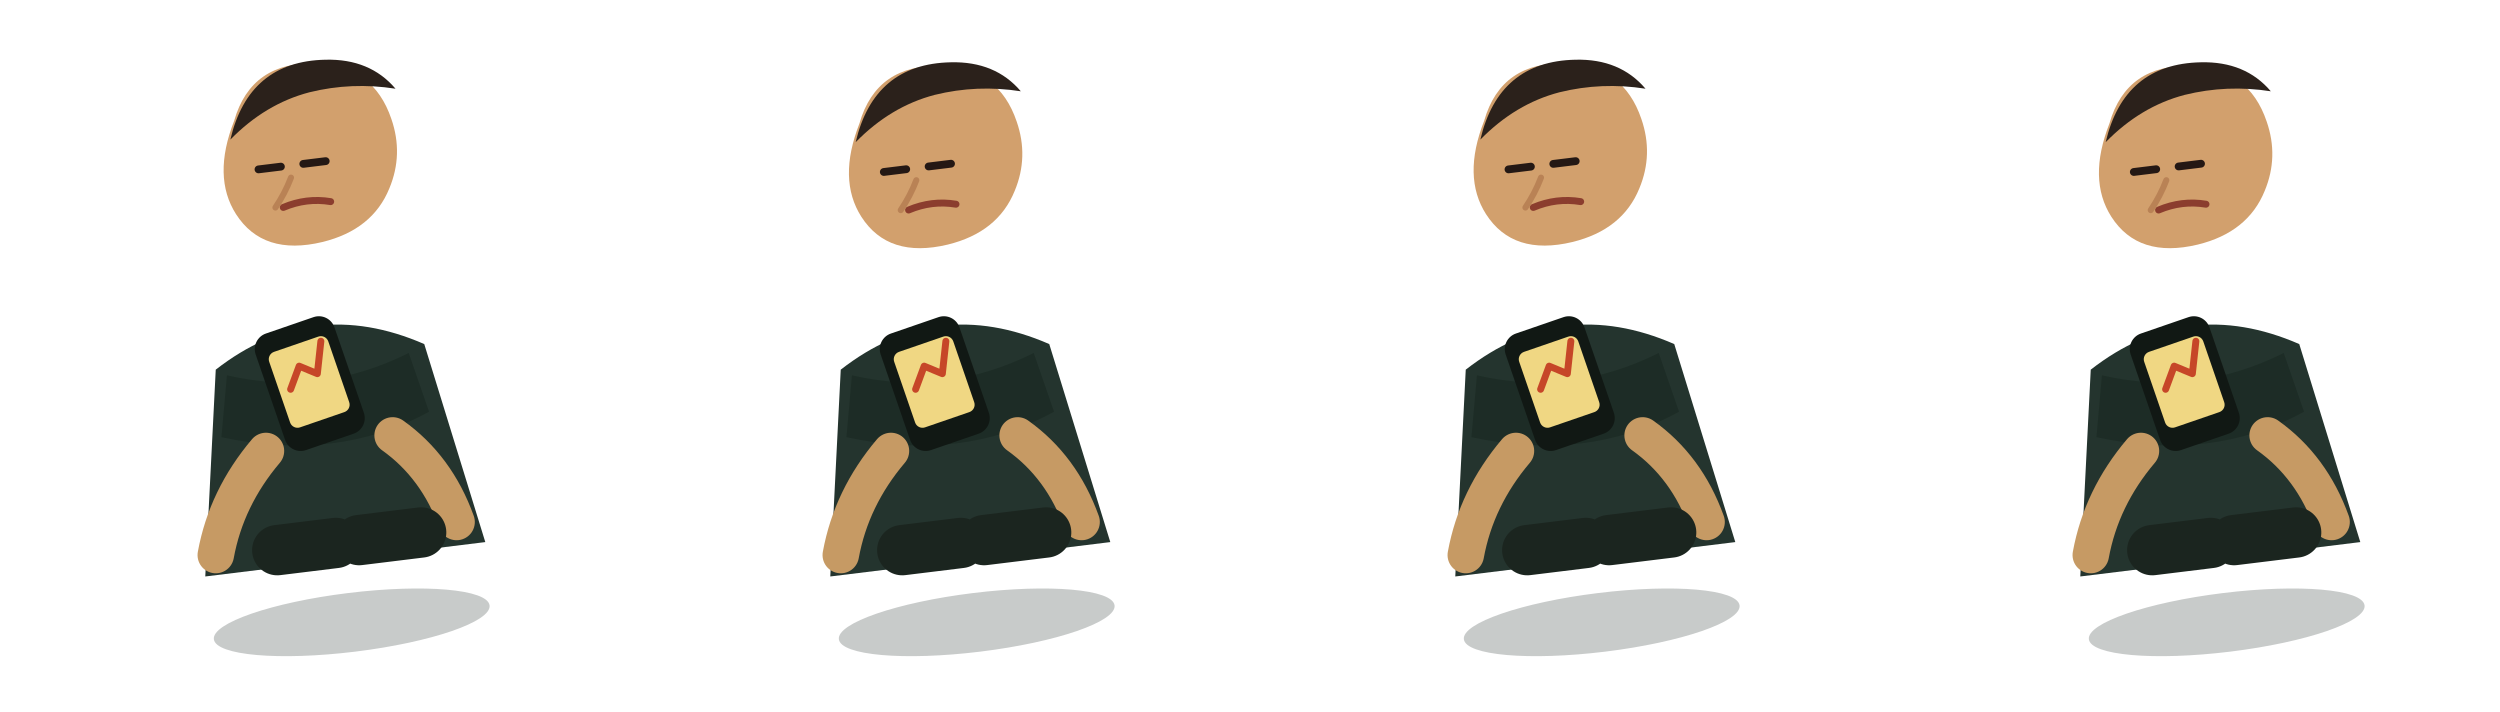
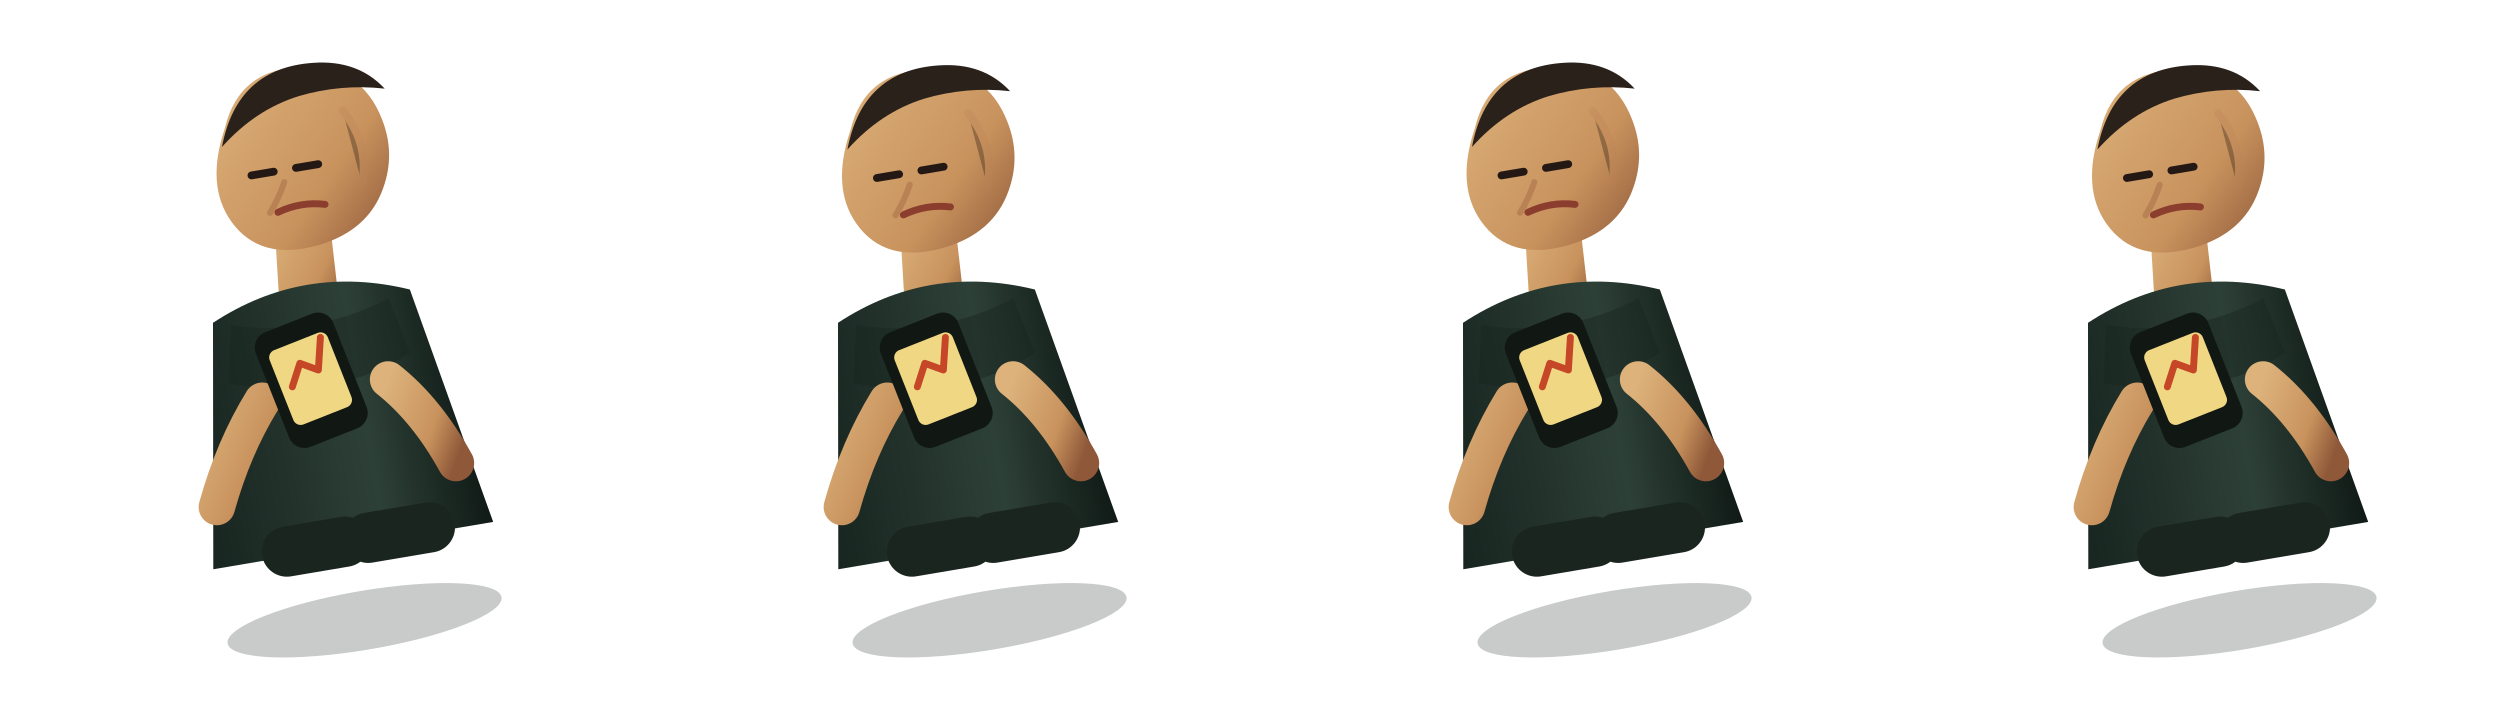
<svg xmlns="http://www.w3.org/2000/svg" width="2880" height="820" viewBox="0 0 2880 820">
-   <g transform="translate(0 0) rotate(-7 360 390)">
+   <defs>
+     <linearGradient id="skin" x1="0" x2="1" y1="0" y2="1">
+       <stop stop-color="#ddb27b" />
+       <stop offset=".64" stop-color="#c8925d" />
+       <stop offset="1" stop-color="#8f5839" />
+     </linearGradient>
+     <linearGradient id="coat-cold" x1="0" x2="1">
+       <stop stop-color="#182520" />
+       <stop offset=".62" stop-color="#2d4037" />
+       <stop offset="1" stop-color="#101a16" />
+     </linearGradient>
+     <linearGradient id="coat-warm" x1="0" x2="1">
+       <stop stop-color="#233a30" />
+       <stop offset=".62" stop-color="#42664f" />
+       <stop offset="1" stop-color="#17241e" />
+     </linearGradient>
+   </defs>
+   <g transform="translate(0 0) rotate(-9.6 360 390)">
    <ellipse cx="365" cy="720" rx="160" ry="34" fill="#04100d" opacity=".22" />
-     <path d="M245 412q120-72 242 0l42 235H204z" fill="#24342e" />
-     <path d="M257 420q104 38 211 0l15 70q-112 45-241 0z" fill="#17261f" opacity=".55" />
-     <path d="M291 512q-52 48-72 112" stroke="#c69a64" stroke-width="42" stroke-linecap="round" fill="none" />
-     <path d="M438 512q46 42 61 108" stroke="#c69a64" stroke-width="42" stroke-linecap="round" fill="none" />
-     <g transform="translate(0 -2)">
-       <path d="M301 132q28-66 103-54q64 11 77 74q9 42-12 79q-25 45-84 52q-70 8-95-44q-22-46 11-107z" fill="#d2a06d" />
+     <path d="M338 261q28 18 64 1l-5 92q-34 22-69 0z" fill="url(#skin)" />
+     <path d="M250 353q114-50 230 0l50 280H203z" fill="url(#coat-cold)" />
+     <path d="M270 359q90 30 184 0l14 66q-96 42-212 0z" fill="#17261f" opacity=".46" />
+     <path d="M291 451q-42 48-72 112" stroke="url(#skin)" stroke-width="42" stroke-linecap="round" fill="none" />
+     <path d="M438 451q38 42 61 108" stroke="url(#skin)" stroke-width="42" stroke-linecap="round" fill="none" />
+     <g transform="translate(0 2)">
+       <path d="M301 132q28-66 103-54q64 11 77 74q9 42-12 79q-25 45-84 52q-70 8-95-44q-22-46 11-107z" fill="url(#skin)" />
      <path d="M294 153q32-87 120-78q51 5 76 43q-49-14-99-8q-52 7-97 43z" fill="#2b211b" />
+       <path d="M438 135q24 42 8 87" stroke="#b98255" stroke-width="9" stroke-linecap="round" opacity=".28" />
      <path d="M322 191h26M374 191h26" stroke="#241814" stroke-width="9" stroke-linecap="round" fill="none" />
      <path d="M345 238q28 -8 55 0" stroke="#8b3d2e" stroke-width="8" stroke-linecap="round" fill="none" />
      <path d="M358 205q-9 17-22 32" stroke="#b98255" stroke-width="7" stroke-linecap="round" fill="none" />
    </g>
-     <g transform="translate(352 448) rotate(-12)">
+     <g transform="translate(352 444) rotate(-12)">
      <rect x="-48" y="-78" width="96" height="142" rx="19" fill="#111814" />
      <rect x="-36" y="-55" width="72" height="92" rx="9" fill="#f0d783" />
      <path d="M-23-8l18-22 17 15 16-34" stroke="#c64628" stroke-width="8" fill="none" stroke-linecap="round" stroke-linejoin="round" />
    </g>
    <path d="M290 627h68M385 627h72" stroke="#1b251f" stroke-width="58" stroke-linecap="round" />
  </g>
-   <g transform="translate(720 0) rotate(-7 360 390)">
+   <g transform="translate(720 0) rotate(-9.6 360 390)">
    <ellipse cx="365" cy="720" rx="160" ry="34" fill="#04100d" opacity=".22" />
-     <path d="M245 412q120-72 242 0l42 235H204z" fill="#24342e" />
-     <path d="M257 420q104 38 211 0l15 70q-112 45-241 0z" fill="#17261f" opacity=".55" />
-     <path d="M291 512q-52 48-72 112" stroke="#c69a64" stroke-width="42" stroke-linecap="round" fill="none" />
-     <path d="M438 512q46 42 61 108" stroke="#c69a64" stroke-width="42" stroke-linecap="round" fill="none" />
-     <g transform="translate(0 1)">
-       <path d="M301 132q28-66 103-54q64 11 77 74q9 42-12 79q-25 45-84 52q-70 8-95-44q-22-46 11-107z" fill="#d2a06d" />
+     <path d="M338 264q28 18 64 1l-5 92q-34 22-69 0z" fill="url(#skin)" />
+     <path d="M250 353q114-50 230 0l50 280H203z" fill="url(#coat-cold)" />
+     <path d="M270 359q90 30 184 0l14 66q-96 42-212 0z" fill="#17261f" opacity=".46" />
+     <path d="M291 451q-42 48-72 112" stroke="url(#skin)" stroke-width="42" stroke-linecap="round" fill="none" />
+     <path d="M438 451q38 42 61 108" stroke="url(#skin)" stroke-width="42" stroke-linecap="round" fill="none" />
+     <g transform="translate(0 5)">
+       <path d="M301 132q28-66 103-54q64 11 77 74q9 42-12 79q-25 45-84 52q-70 8-95-44q-22-46 11-107z" fill="url(#skin)" />
      <path d="M294 153q32-87 120-78q51 5 76 43q-49-14-99-8q-52 7-97 43z" fill="#2b211b" />
+       <path d="M438 135q24 42 8 87" stroke="#b98255" stroke-width="9" stroke-linecap="round" opacity=".28" />
      <path d="M322 191h26M374 191h26" stroke="#241814" stroke-width="9" stroke-linecap="round" fill="none" />
      <path d="M345 238q28 -8 55 0" stroke="#8b3d2e" stroke-width="8" stroke-linecap="round" fill="none" />
      <path d="M358 205q-9 17-22 32" stroke="#b98255" stroke-width="7" stroke-linecap="round" fill="none" />
    </g>
-     <g transform="translate(352 448) rotate(-12)">
+     <g transform="translate(352 444) rotate(-12)">
      <rect x="-48" y="-78" width="96" height="142" rx="19" fill="#111814" />
      <rect x="-36" y="-55" width="72" height="92" rx="9" fill="#f0d783" />
      <path d="M-23-8l18-22 17 15 16-34" stroke="#c64628" stroke-width="8" fill="none" stroke-linecap="round" stroke-linejoin="round" />
    </g>
    <path d="M290 627h68M385 627h72" stroke="#1b251f" stroke-width="58" stroke-linecap="round" />
  </g>
-   <g transform="translate(1440 0) rotate(-7 360 390)">
+   <g transform="translate(1440 0) rotate(-9.6 360 390)">
    <ellipse cx="365" cy="720" rx="160" ry="34" fill="#04100d" opacity=".22" />
-     <path d="M245 412q120-72 242 0l42 235H204z" fill="#24342e" />
-     <path d="M257 420q104 38 211 0l15 70q-112 45-241 0z" fill="#17261f" opacity=".55" />
-     <path d="M291 512q-52 48-72 112" stroke="#c69a64" stroke-width="42" stroke-linecap="round" fill="none" />
-     <path d="M438 512q46 42 61 108" stroke="#c69a64" stroke-width="42" stroke-linecap="round" fill="none" />
-     <g transform="translate(0 -2)">
-       <path d="M301 132q28-66 103-54q64 11 77 74q9 42-12 79q-25 45-84 52q-70 8-95-44q-22-46 11-107z" fill="#d2a06d" />
+     <path d="M338 261q28 18 64 1l-5 92q-34 22-69 0z" fill="url(#skin)" />
+     <path d="M250 353q114-50 230 0l50 280H203z" fill="url(#coat-cold)" />
+     <path d="M270 359q90 30 184 0l14 66q-96 42-212 0z" fill="#17261f" opacity=".46" />
+     <path d="M291 451q-42 48-72 112" stroke="url(#skin)" stroke-width="42" stroke-linecap="round" fill="none" />
+     <path d="M438 451q38 42 61 108" stroke="url(#skin)" stroke-width="42" stroke-linecap="round" fill="none" />
+     <g transform="translate(0 2)">
+       <path d="M301 132q28-66 103-54q64 11 77 74q9 42-12 79q-25 45-84 52q-70 8-95-44q-22-46 11-107z" fill="url(#skin)" />
      <path d="M294 153q32-87 120-78q51 5 76 43q-49-14-99-8q-52 7-97 43z" fill="#2b211b" />
+       <path d="M438 135q24 42 8 87" stroke="#b98255" stroke-width="9" stroke-linecap="round" opacity=".28" />
      <path d="M322 191h26M374 191h26" stroke="#241814" stroke-width="9" stroke-linecap="round" fill="none" />
      <path d="M345 238q28 -8 55 0" stroke="#8b3d2e" stroke-width="8" stroke-linecap="round" fill="none" />
      <path d="M358 205q-9 17-22 32" stroke="#b98255" stroke-width="7" stroke-linecap="round" fill="none" />
    </g>
-     <g transform="translate(352 448) rotate(-12)">
+     <g transform="translate(352 444) rotate(-12)">
      <rect x="-48" y="-78" width="96" height="142" rx="19" fill="#111814" />
      <rect x="-36" y="-55" width="72" height="92" rx="9" fill="#f0d783" />
      <path d="M-23-8l18-22 17 15 16-34" stroke="#c64628" stroke-width="8" fill="none" stroke-linecap="round" stroke-linejoin="round" />
    </g>
    <path d="M290 627h68M385 627h72" stroke="#1b251f" stroke-width="58" stroke-linecap="round" />
  </g>
-   <g transform="translate(2160 0) rotate(-7 360 390)">
+   <g transform="translate(2160 0) rotate(-9.6 360 390)">
    <ellipse cx="365" cy="720" rx="160" ry="34" fill="#04100d" opacity=".22" />
-     <path d="M245 412q120-72 242 0l42 235H204z" fill="#24342e" />
-     <path d="M257 420q104 38 211 0l15 70q-112 45-241 0z" fill="#17261f" opacity=".55" />
-     <path d="M291 512q-52 48-72 112" stroke="#c69a64" stroke-width="42" stroke-linecap="round" fill="none" />
-     <path d="M438 512q46 42 61 108" stroke="#c69a64" stroke-width="42" stroke-linecap="round" fill="none" />
-     <g transform="translate(0 1)">
-       <path d="M301 132q28-66 103-54q64 11 77 74q9 42-12 79q-25 45-84 52q-70 8-95-44q-22-46 11-107z" fill="#d2a06d" />
+     <path d="M338 264q28 18 64 1l-5 92q-34 22-69 0z" fill="url(#skin)" />
+     <path d="M250 353q114-50 230 0l50 280H203z" fill="url(#coat-cold)" />
+     <path d="M270 359q90 30 184 0l14 66q-96 42-212 0z" fill="#17261f" opacity=".46" />
+     <path d="M291 451q-42 48-72 112" stroke="url(#skin)" stroke-width="42" stroke-linecap="round" fill="none" />
+     <path d="M438 451q38 42 61 108" stroke="url(#skin)" stroke-width="42" stroke-linecap="round" fill="none" />
+     <g transform="translate(0 5)">
+       <path d="M301 132q28-66 103-54q64 11 77 74q9 42-12 79q-25 45-84 52q-70 8-95-44q-22-46 11-107z" fill="url(#skin)" />
      <path d="M294 153q32-87 120-78q51 5 76 43q-49-14-99-8q-52 7-97 43z" fill="#2b211b" />
+       <path d="M438 135q24 42 8 87" stroke="#b98255" stroke-width="9" stroke-linecap="round" opacity=".28" />
      <path d="M322 191h26M374 191h26" stroke="#241814" stroke-width="9" stroke-linecap="round" fill="none" />
      <path d="M345 238q28 -8 55 0" stroke="#8b3d2e" stroke-width="8" stroke-linecap="round" fill="none" />
      <path d="M358 205q-9 17-22 32" stroke="#b98255" stroke-width="7" stroke-linecap="round" fill="none" />
    </g>
-     <g transform="translate(352 448) rotate(-12)">
+     <g transform="translate(352 444) rotate(-12)">
      <rect x="-48" y="-78" width="96" height="142" rx="19" fill="#111814" />
      <rect x="-36" y="-55" width="72" height="92" rx="9" fill="#f0d783" />
      <path d="M-23-8l18-22 17 15 16-34" stroke="#c64628" stroke-width="8" fill="none" stroke-linecap="round" stroke-linejoin="round" />
    </g>
    <path d="M290 627h68M385 627h72" stroke="#1b251f" stroke-width="58" stroke-linecap="round" />
  </g>
</svg>
